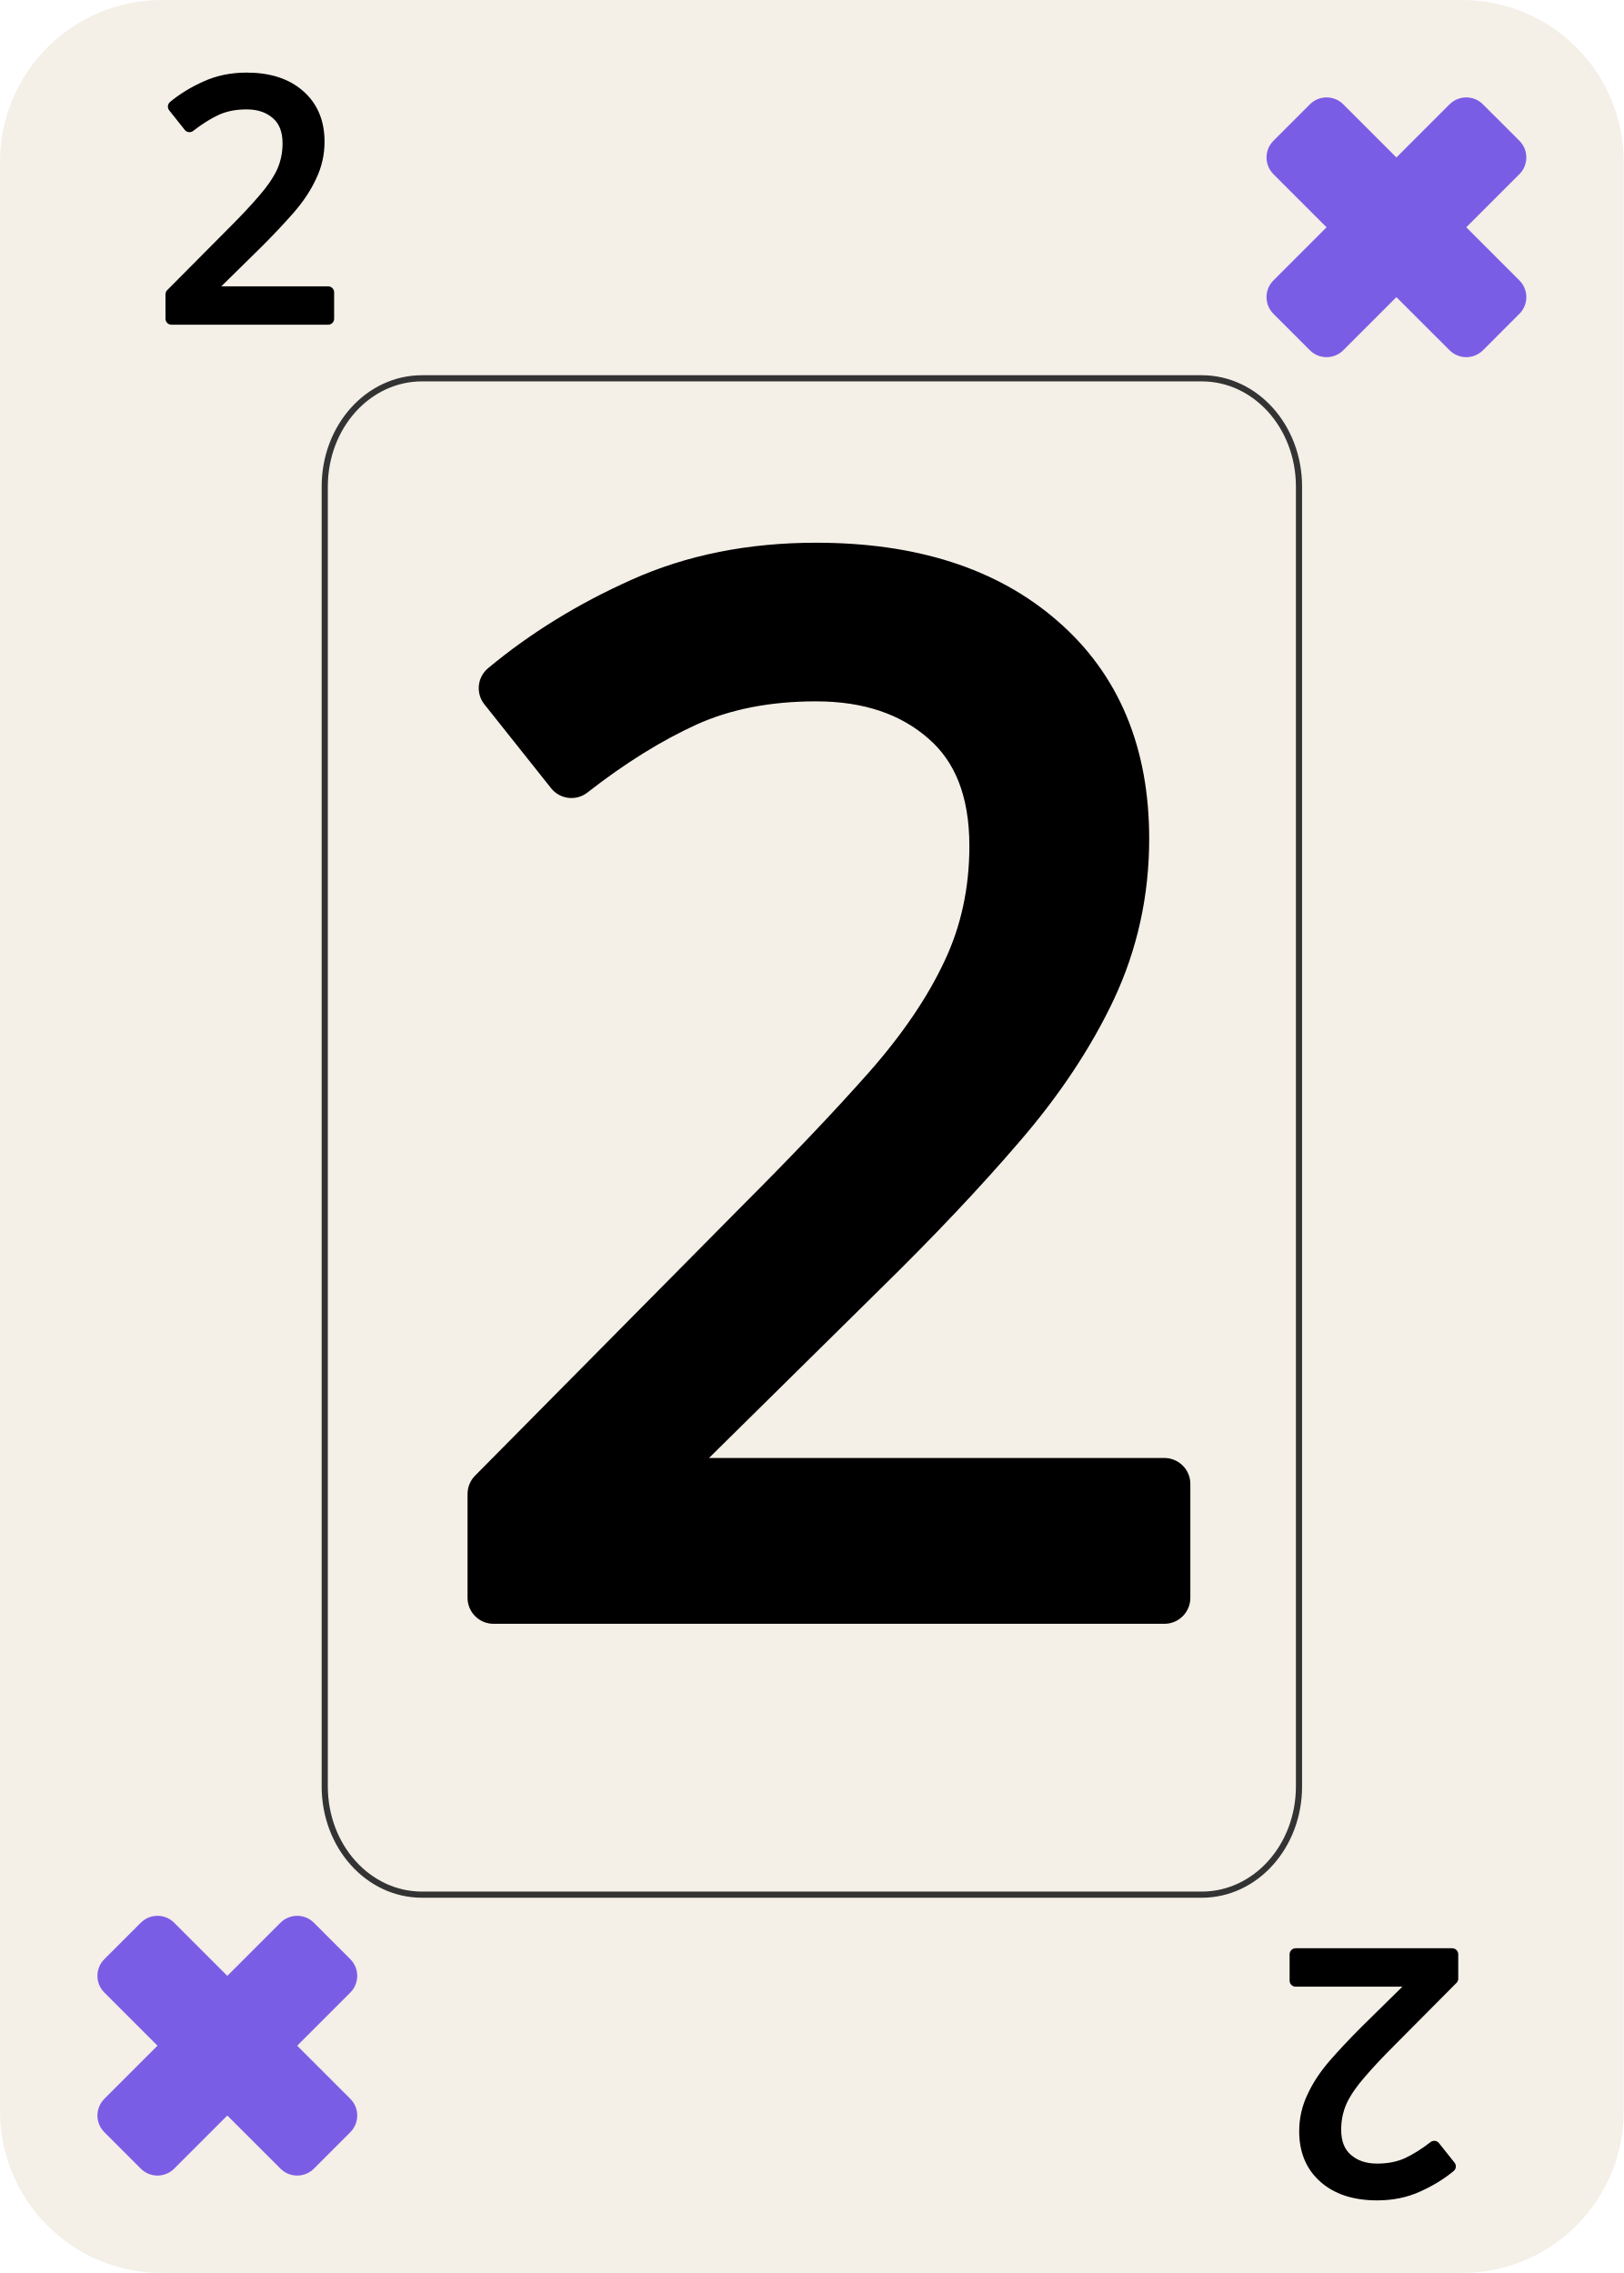
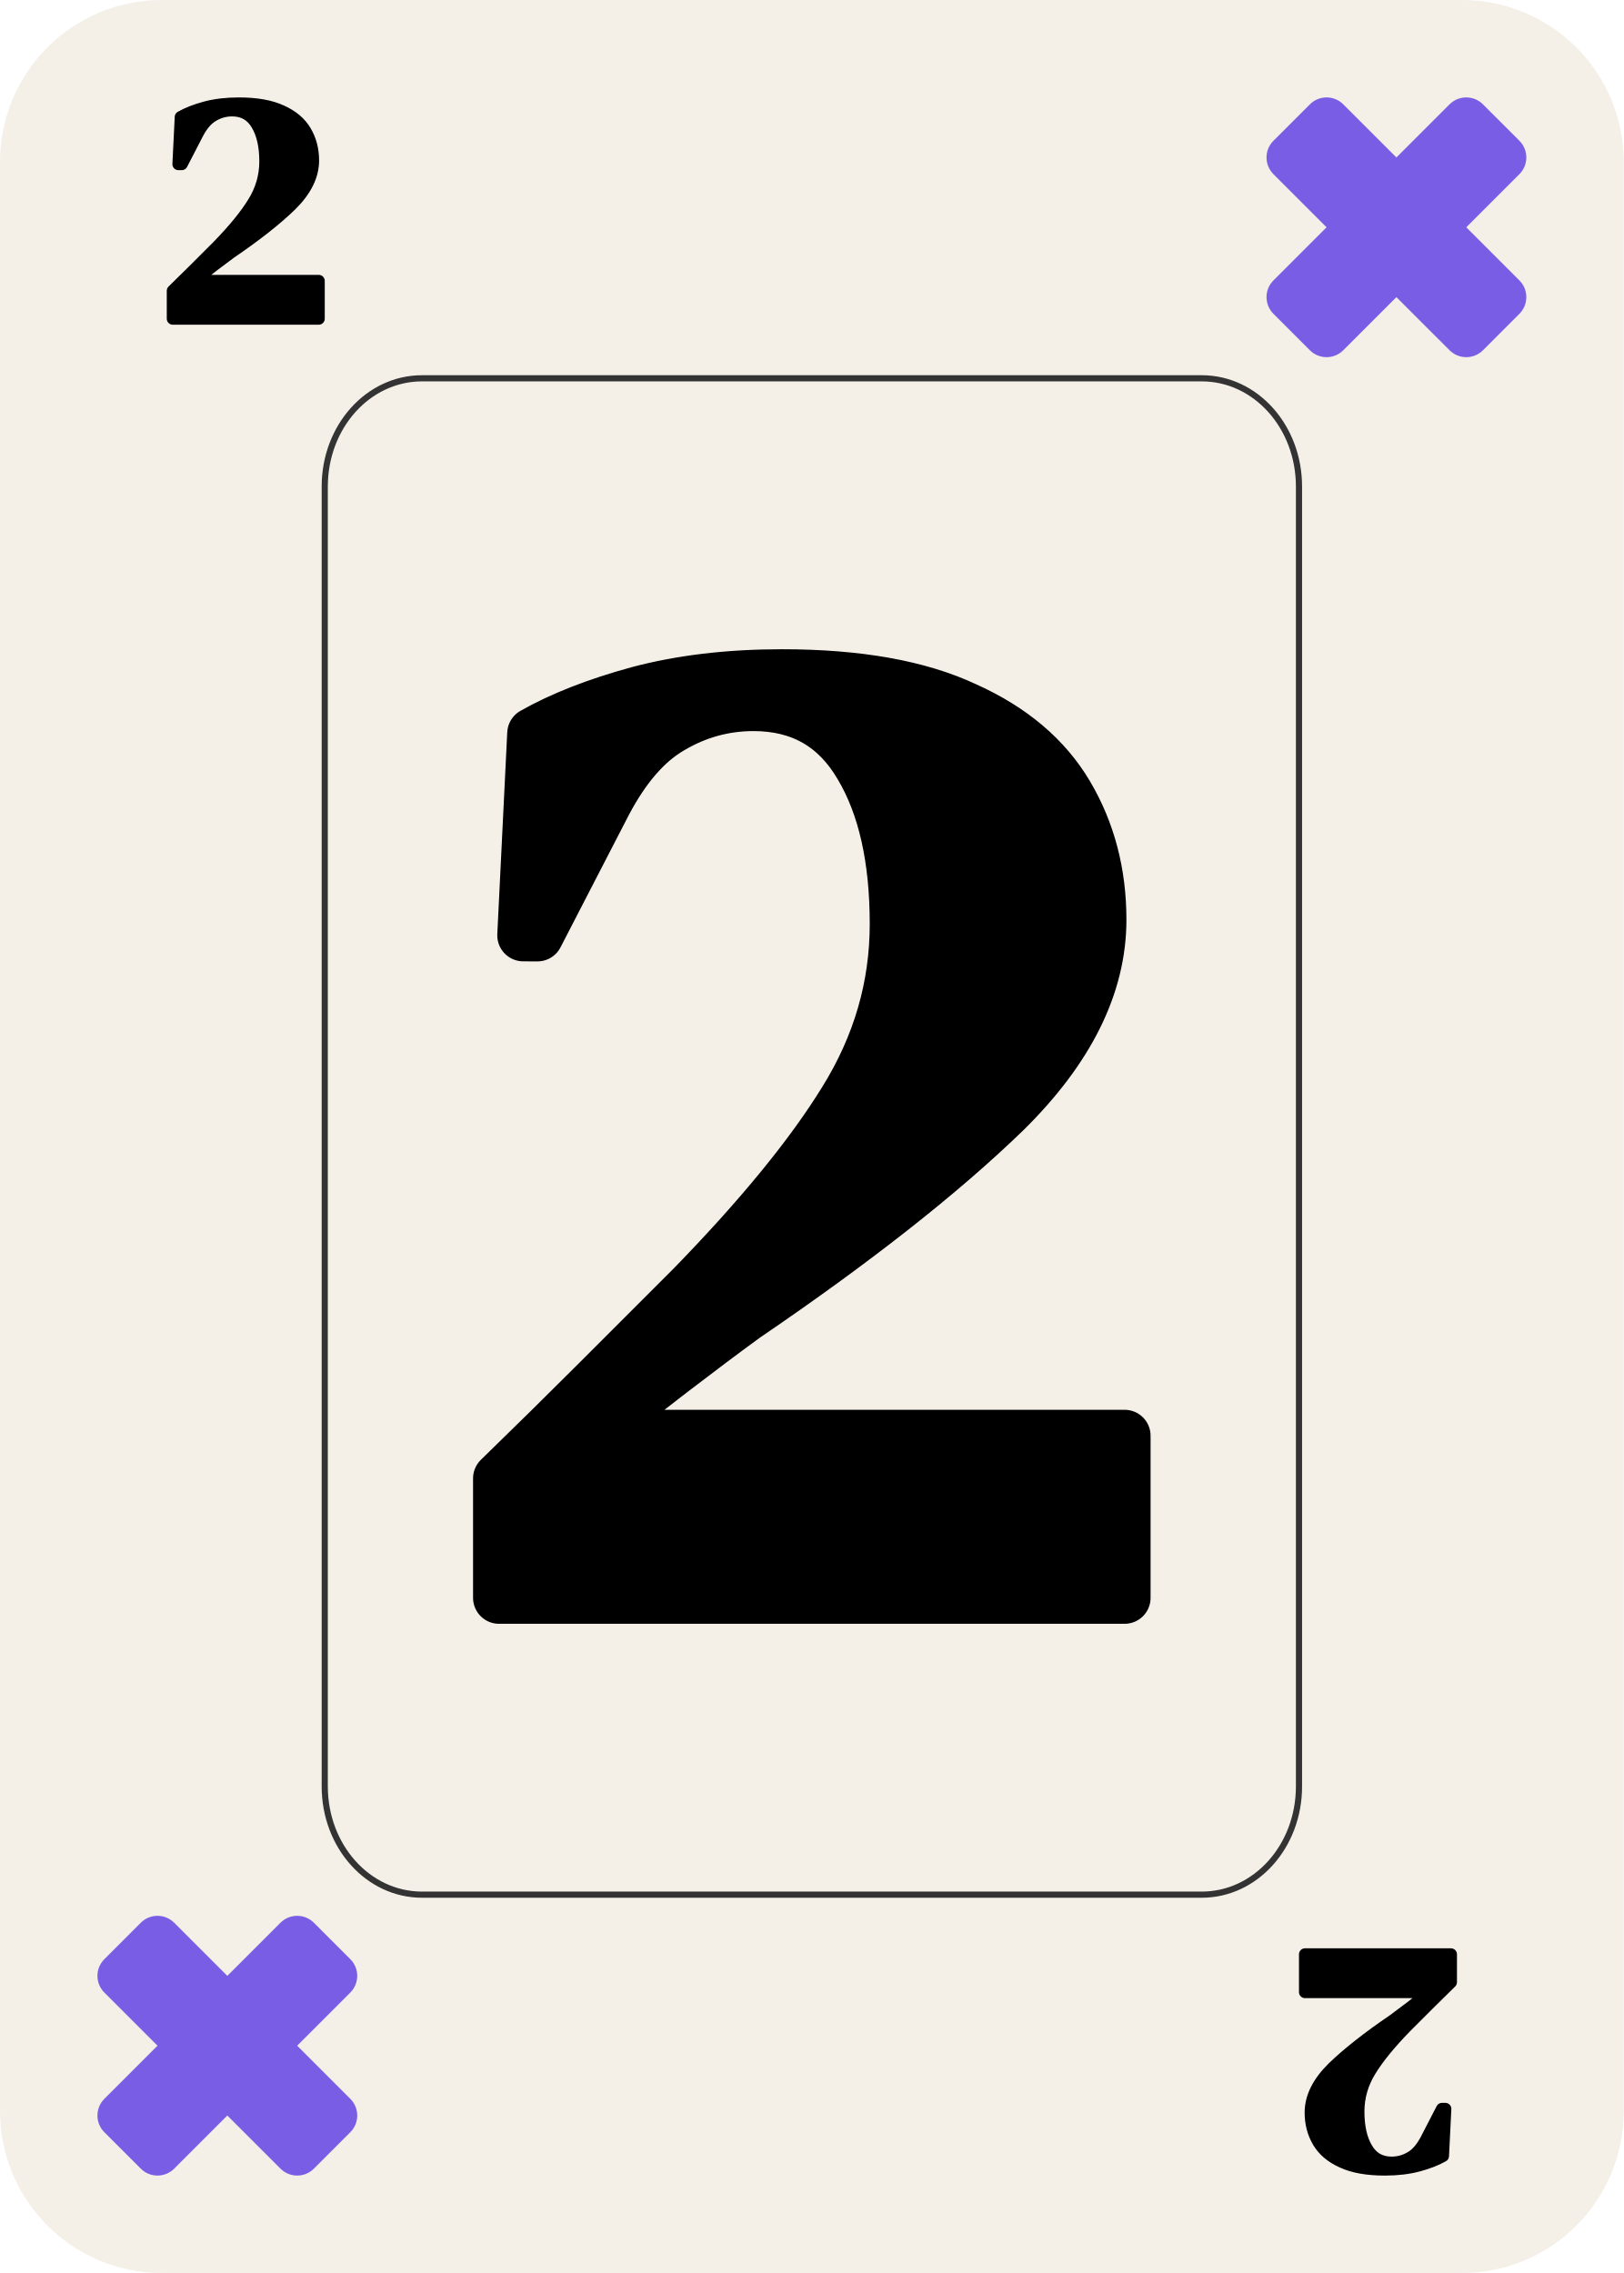
<svg xmlns="http://www.w3.org/2000/svg" width="63.5mm" height="88.9mm" viewBox="0 0 63.5 88.9" version="1.1" id="svg1">
  <defs id="defs1" />
  <g id="layer1" transform="translate(-516.879,113.4458)">
    <g id="g1">
      <path id="path1" style="fill:#f4efe7;stroke:none;stroke-width:3.81;stroke-linecap:round;paint-order:markers fill stroke" d="m 523.221,-113.446 h 50.817 c 3.513,0 6.342,2.832 6.342,6.35 v 76.2 c 0,3.518 -2.828,6.35 -6.342,6.35 h -50.817 c -3.513,0 -6.342,-2.832 -6.342,-6.35 v -76.2 c 0,-3.518 2.828,-6.35 6.342,-6.35 z" />
      <path id="path3" style="fill:#7a5de5;fill-opacity:1;stroke-width:1.776;stroke-linecap:round;paint-order:markers fill stroke" d="m 574.874,-109.364 c -0.362,-0.362 -0.945,-0.362 -1.308,-1e-5 l -0.711,0.711 -0.712,0.712 -0.654,0.654 -1.366,-1.366 -0.711,-0.711 c -0.362,-0.362 -0.946,-0.362 -1.308,-2e-5 l -1.423,1.423 c -0.362,0.362 -0.362,0.946 0,1.308 l 1.423,1.423 0.654,0.654 -1.366,1.366 -0.711,0.711 c -0.362,0.362 -0.362,0.946 0,1.308 l 1.423,1.423 c 0.362,0.362 0.946,0.362 1.308,10e-6 l 1.423,-1.423 0.654,-0.654 0.654,0.654 0.712,0.712 0.712,0.711 c 0.362,0.362 0.946,0.362 1.308,-2e-5 l 1.423,-1.423 c 0.362,-0.362 0.362,-0.946 0,-1.308 l -0.711,-0.711 -0.712,-0.712 -0.654,-0.654 0.654,-0.654 0.712,-0.712 0.711,-0.711 c 0.362,-0.362 0.362,-0.946 0,-1.308 z" />
      <path id="path4" style="fill:#7a5de5;fill-opacity:1;stroke-width:1.776;stroke-linecap:round;paint-order:markers fill stroke" d="m 529.154,-38.244 c -0.362,-0.362 -0.945,-0.362 -1.308,-1e-5 l -0.711,0.711 -0.712,0.712 -0.654,0.654 -1.366,-1.366 -0.711,-0.711 c -0.362,-0.362 -0.946,-0.362 -1.308,-2e-5 l -1.423,1.423 c -0.362,0.362 -0.362,0.946 0,1.308 l 1.423,1.423 0.654,0.654 -1.366,1.366 -0.711,0.711 c -0.362,0.362 -0.362,0.946 0,1.308 l 1.423,1.423 c 0.362,0.362 0.946,0.362 1.308,10e-6 l 1.423,-1.423 0.654,-0.654 0.654,0.654 0.712,0.712 0.712,0.711 c 0.362,0.362 0.946,0.362 1.308,-2e-5 l 1.423,-1.423 c 0.362,-0.362 0.362,-0.946 0,-1.308 l -0.711,-0.711 -0.712,-0.712 -0.654,-0.654 0.654,-0.654 0.712,-0.712 0.711,-0.711 c 0.362,-0.362 0.362,-0.946 0,-1.308 z" />
-       <text xml:space="preserve" style="font-size:12.973px;line-height:0.9;font-family:'DM Serif Display';-inkscape-font-specification:'DM Serif Display';text-align:start;letter-spacing:0px;word-spacing:0px;writing-mode:lr-tb;direction:ltr;text-anchor:start;fill:#000000;fill-opacity:1;stroke:#000000;stroke-width:0.47;stroke-linecap:round;stroke-linejoin:round;stroke-miterlimit:1.1;stroke-dasharray:none;stroke-opacity:1;paint-order:stroke fill markers" x="522.961" y="-100.981" id="text4">
-         <tspan id="tspan4" style="font-size:12.973px;fill:#000000;fill-opacity:1;stroke:#000000;stroke-width:0.47;stroke-linecap:round;stroke-linejoin:round;stroke-dasharray:none;stroke-opacity:1" x="522.961" y="-100.981">2</tspan>
-       </text>
+       <g aria-label="2" id="text4" style="font-size:12.973px;line-height:0.9;font-family:'DM Serif Display';-inkscape-font-specification:'DM Serif Display';letter-spacing:0px;word-spacing:0px;stroke:#000000;stroke-width:0.47;stroke-linecap:round;stroke-linejoin:round;stroke-miterlimit:1.1;paint-order:stroke fill markers">
+         <path d="m 523.856,-107.026 0.091,-1.842 q 0.389,-0.221 0.96,-0.376 0.584,-0.156 1.31,-0.156 1.038,0 1.674,0.298 0.636,0.285 0.934,0.791 0.298,0.506 0.298,1.142 0,0.895 -0.869,1.751 -0.869,0.843 -2.374,1.868 -0.285,0.208 -0.675,0.506 -0.389,0.298 -0.726,0.584 h 4.865 v 1.479 h -5.708 v -1.09 q 0.467,-0.454 0.908,-0.895 0.454,-0.454 0.856,-0.856 0.934,-0.96 1.388,-1.699 0.467,-0.752 0.467,-1.609 0,-0.895 -0.324,-1.44 -0.324,-0.558 -0.973,-0.558 -0.402,0 -0.752,0.208 -0.337,0.195 -0.597,0.688 l -0.623,1.206 z" id="path18" />
+       </g>
      <path id="path5" style="fill:none;fill-opacity:0;stroke:#333333;stroke-width:0.241;stroke-linecap:round;stroke-dasharray:none;stroke-opacity:1;paint-order:markers fill stroke" d="m 533.384,-98.65 h 30.49 c 2.108,0 3.805,1.889 3.805,4.236 v 50.835 c 0,2.347 -1.697,4.236 -3.805,4.236 h -30.49 c -2.108,0 -3.805,-1.889 -3.805,-4.236 v -50.835 c 0,-2.347 1.697,-4.236 3.805,-4.236 z" />
-       <text xml:space="preserve" style="font-size:55.599px;line-height:0.9;font-family:'DM Serif Display';-inkscape-font-specification:'DM Serif Display';text-align:start;letter-spacing:0px;word-spacing:0px;writing-mode:lr-tb;direction:ltr;text-anchor:start;fill:#000000;fill-opacity:1;stroke:#000000;stroke-width:2.032;stroke-linecap:round;stroke-linejoin:round;stroke-miterlimit:1.1;stroke-dasharray:none;stroke-opacity:1;paint-order:stroke fill markers" x="533.506" y="-50.954" id="text5">
-         <tspan id="tspan5" style="font-size:55.599px;fill:#000000;fill-opacity:1;stroke:#000000;stroke-width:2.032;stroke-linecap:round;stroke-linejoin:round;stroke-dasharray:none;stroke-opacity:1" x="533.506" y="-50.954">2</tspan>
-       </text>
-       <text xml:space="preserve" style="font-size:12.973px;line-height:0.9;font-family:'DM Serif Display';-inkscape-font-specification:'DM Serif Display';text-align:start;letter-spacing:0px;word-spacing:0px;writing-mode:lr-tb;direction:ltr;text-anchor:start;fill:#000000;fill-opacity:1;stroke:#000000;stroke-width:0.47;stroke-linecap:round;stroke-linejoin:round;stroke-miterlimit:1.1;stroke-dasharray:none;stroke-opacity:1;paint-order:stroke fill markers" x="-574.297" y="37.011" id="text6" transform="scale(-1)">
-         <tspan id="tspan6" style="font-size:12.973px;fill:#000000;fill-opacity:1;stroke:#000000;stroke-width:0.47;stroke-linecap:round;stroke-linejoin:round;stroke-dasharray:none;stroke-opacity:1" x="-574.297" y="37.011">2</tspan>
-       </text>
+       <g aria-label="2" id="text5" style="font-size:55.599px;line-height:0.9;font-family:'DM Serif Display';-inkscape-font-specification:'DM Serif Display';letter-spacing:0px;word-spacing:0px;stroke:#000000;stroke-width:2.032;stroke-linecap:round;stroke-linejoin:round;stroke-miterlimit:1.1;paint-order:stroke fill markers">
+         <path d="m 537.342,-76.863 0.389,-7.895 q 1.668,-0.945 4.114,-1.612 2.502,-0.667 5.615,-0.667 4.448,0 7.172,1.279 2.724,1.223 4.003,3.392 1.279,2.168 1.279,4.893 0,3.836 -3.725,7.506 -3.725,3.614 -10.175,8.006 -1.223,0.89 -2.891,2.168 -1.668,1.279 -3.114,2.502 h 20.85 v 6.338 h -24.464 v -4.67 q 2.002,-1.946 3.892,-3.836 1.946,-1.946 3.67,-3.67 4.003,-4.114 5.949,-7.283 2.002,-3.225 2.002,-6.894 0,-3.836 -1.39,-6.171 -1.39,-2.391 -4.17,-2.391 -1.724,0 -3.225,0.89 -1.446,0.834 -2.558,2.947 l -2.669,5.171 z" id="path21" />
+       </g>
+       <g aria-label="2" transform="scale(-1)" id="text6" style="font-size:12.973px;line-height:0.9;font-family:'DM Serif Display';-inkscape-font-specification:'DM Serif Display';letter-spacing:0px;word-spacing:0px;stroke:#000000;stroke-width:0.47;stroke-linecap:round;stroke-linejoin:round;stroke-miterlimit:1.1;paint-order:stroke fill markers">
+         <path d="m -573.402,30.965 0.091,-1.842 q 0.389,-0.221 0.96,-0.376 0.584,-0.156 1.31,-0.156 1.038,0 1.674,0.298 0.636,0.285 0.934,0.791 0.298,0.506 0.298,1.142 0,0.895 -0.869,1.751 -0.869,0.843 -2.374,1.868 -0.285,0.208 -0.675,0.506 -0.389,0.298 -0.726,0.584 h 4.865 v 1.479 h -5.708 v -1.09 q 0.467,-0.454 0.908,-0.895 0.454,-0.454 0.856,-0.856 0.934,-0.96 1.388,-1.699 0.467,-0.752 0.467,-1.609 0,-0.895 -0.324,-1.44 -0.324,-0.558 -0.973,-0.558 -0.402,0 -0.752,0.208 -0.337,0.195 -0.597,0.688 l -0.623,1.206 z" id="path24" />
+       </g>
    </g>
  </g>
</svg>
